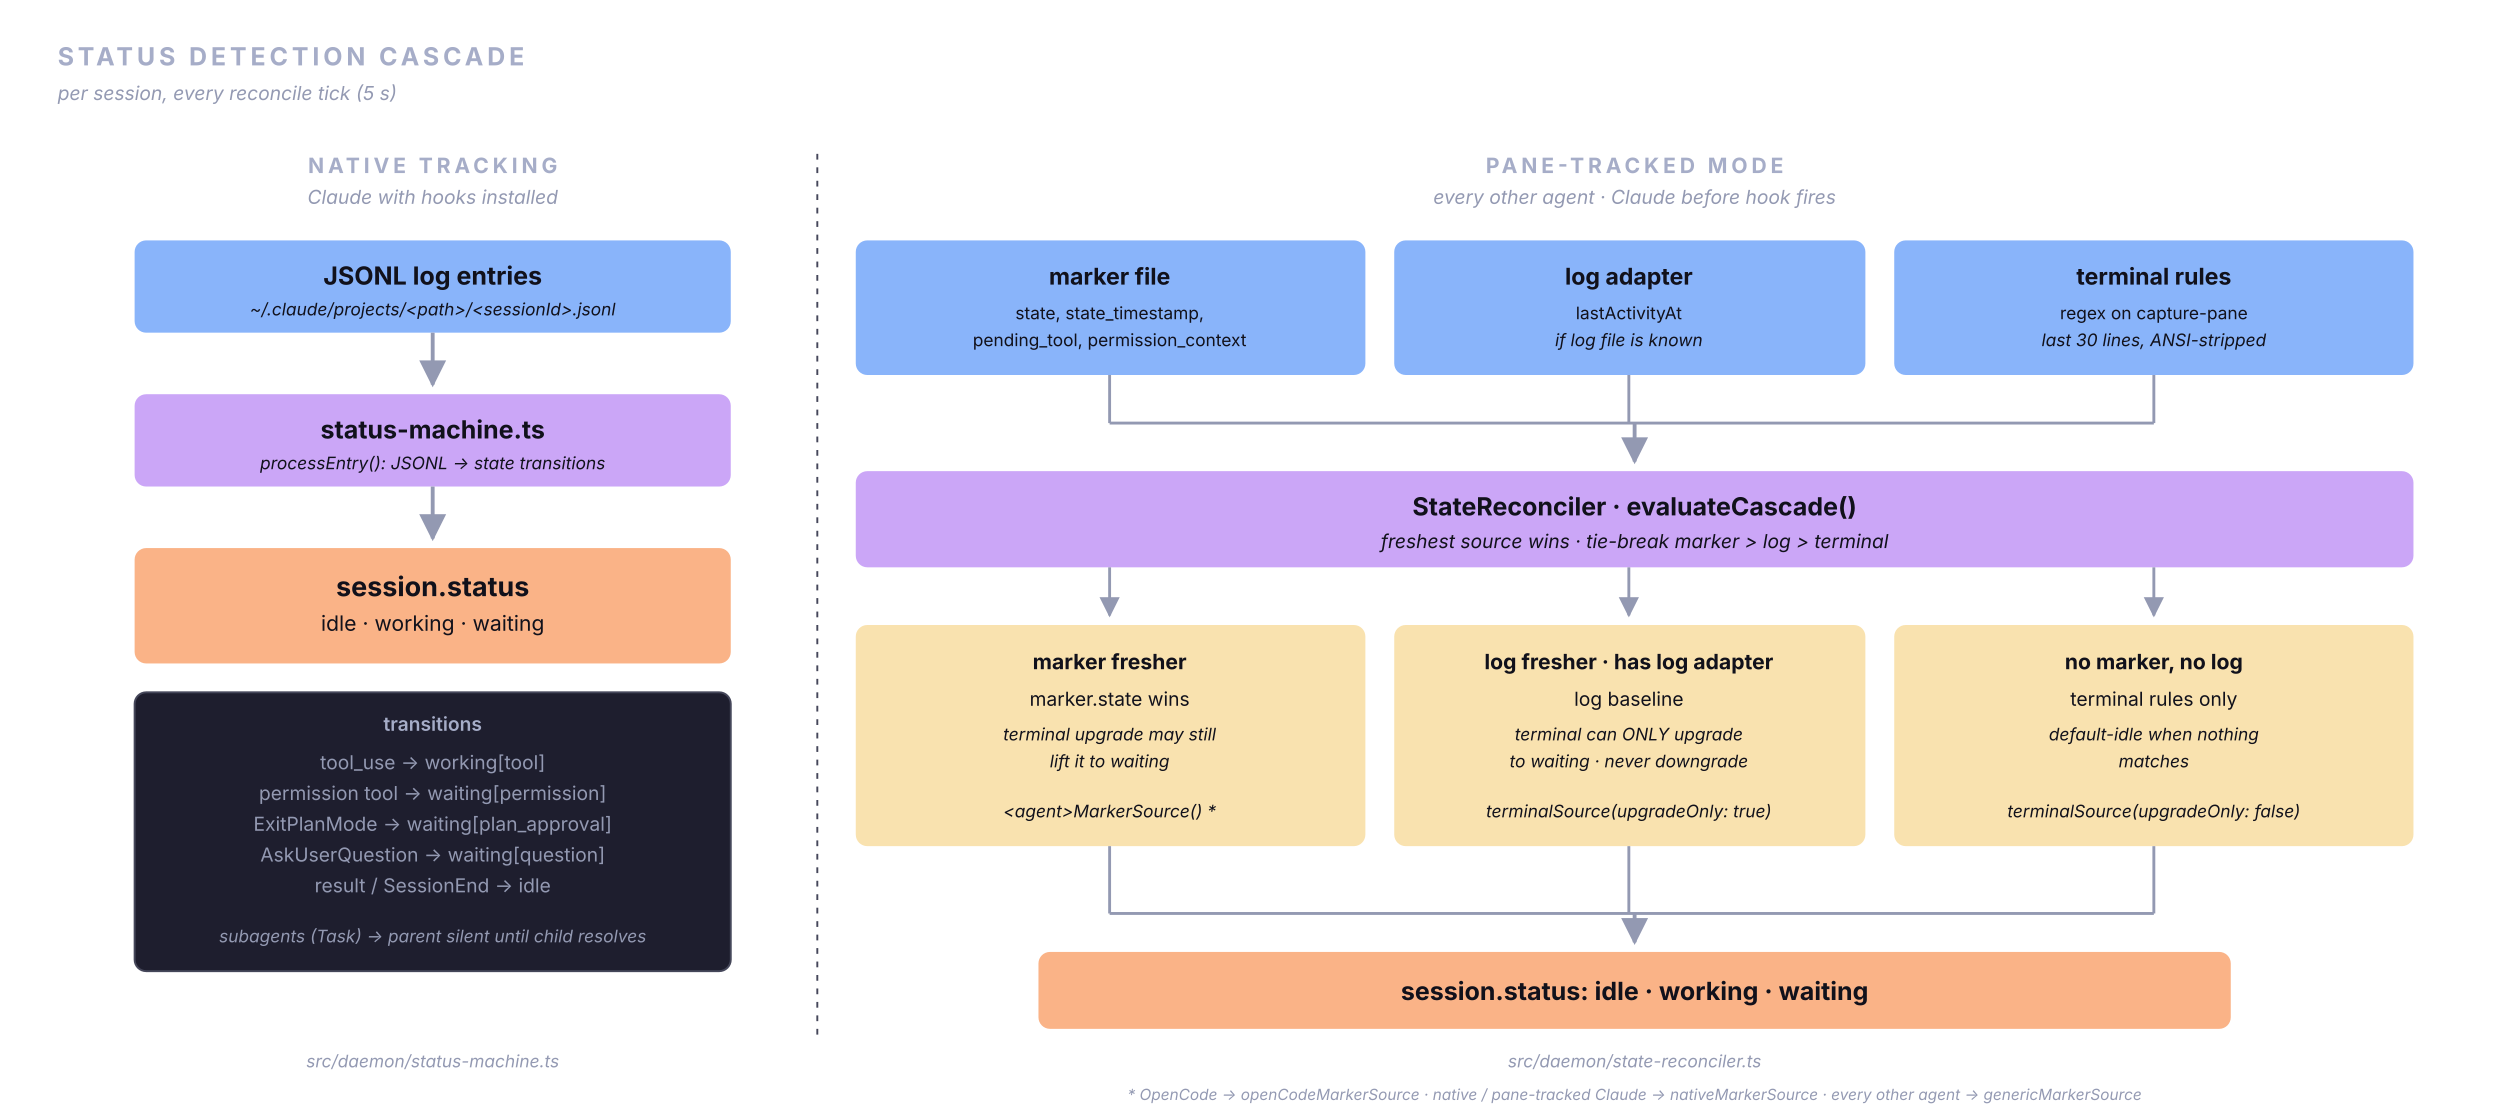
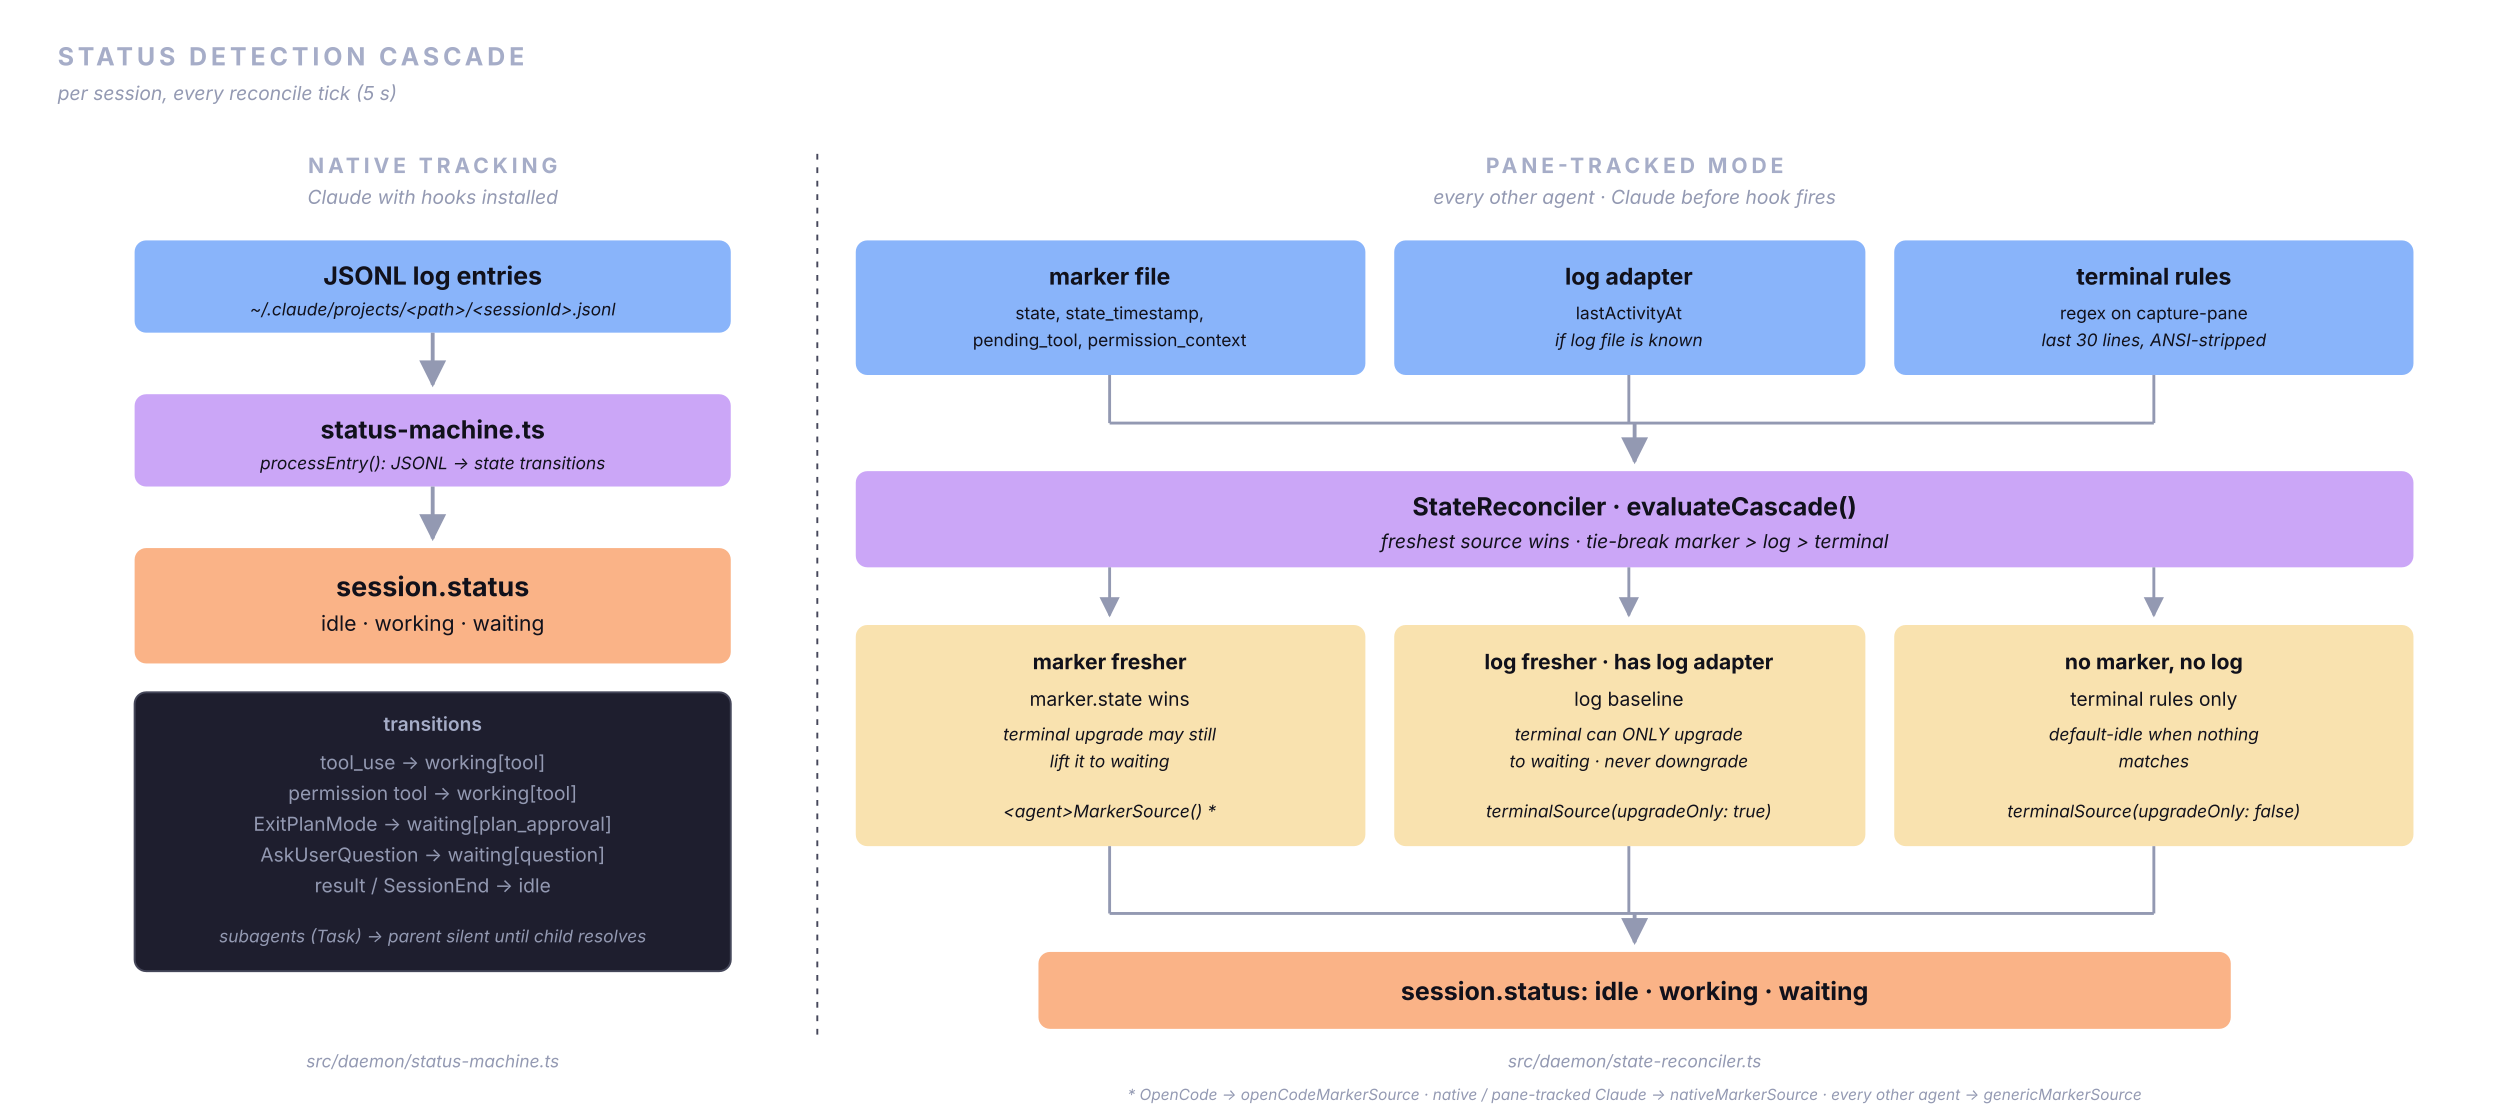
<svg xmlns="http://www.w3.org/2000/svg" viewBox="0 0 1300 580" font-family="ui-sans-serif, system-ui, -apple-system, BlinkMacSystemFont, sans-serif">
  <defs>
    <marker id="arrow" viewBox="0 0 10 10" refX="9" refY="5" markerWidth="7" markerHeight="7" orient="auto-start-reverse">
      <path d="M 0 0 L 10 5 L 0 10 z" fill="#9399B2" />
    </marker>
  </defs>
  <text x="30" y="34" font-size="13" fill="#A6ADC8" font-weight="700" letter-spacing="2">STATUS DETECTION CASCADE</text>
  <text x="30" y="52" font-size="10" fill="#9399B2" font-style="italic">per session, every reconcile tick (5 s)</text>
  <line x1="425" y1="80" x2="425" y2="540" stroke="#45475A" stroke-width="1" stroke-dasharray="3,4" />
  <text x="225" y="90" text-anchor="middle" font-size="11" fill="#A6ADC8" font-weight="700" letter-spacing="2">NATIVE TRACKING</text>
  <text x="225" y="106" text-anchor="middle" font-size="10" fill="#9399B2" font-style="italic">Claude with hooks installed</text>
  <rect x="70" y="125" width="310" height="48" rx="6" fill="#89B4FA" />
  <text x="225" y="148" text-anchor="middle" font-size="13" fill="#11111B" font-weight="700">JSONL log entries</text>
  <text x="225" y="164" text-anchor="middle" font-size="9" fill="#11111B" font-style="italic">~/.claude/projects/&lt;path&gt;/&lt;sessionId&gt;.jsonl</text>
  <line x1="225" y1="173" x2="225" y2="200" stroke="#9399B2" stroke-width="2" marker-end="url(#arrow)" />
  <rect x="70" y="205" width="310" height="48" rx="6" fill="#CBA6F7" />
  <text x="225" y="228" text-anchor="middle" font-size="13" fill="#11111B" font-weight="700">status-machine.ts</text>
  <text x="225" y="244" text-anchor="middle" font-size="9" fill="#11111B" font-style="italic">processEntry(): JSONL → state transitions</text>
  <line x1="225" y1="253" x2="225" y2="280" stroke="#9399B2" stroke-width="2" marker-end="url(#arrow)" />
  <rect x="70" y="285" width="310" height="60" rx="6" fill="#FAB387" />
  <text x="225" y="310" text-anchor="middle" font-size="14" fill="#11111B" font-weight="700">session.status</text>
  <text x="225" y="328" text-anchor="middle" font-size="11" fill="#11111B">idle  ·  working  ·  waiting</text>
  <rect x="70" y="360" width="310" height="145" rx="6" fill="#1E1E2E" stroke="#45475A" stroke-width="1" />
  <text x="225" y="380" text-anchor="middle" font-size="10" fill="#A6ADC8" font-weight="600">transitions</text>
  <text x="225" y="400" text-anchor="middle" font-size="10" fill="#9399B2">tool_use  →  working[tool]</text>
-   <text x="225" y="416" text-anchor="middle" font-size="10" fill="#9399B2">permission tool  →  waiting[permission]</text>
+   <text x="225" y="416" text-anchor="middle" font-size="10" fill="#9399B2">permission tool  →  working[tool]</text>
  <text x="225" y="432" text-anchor="middle" font-size="10" fill="#9399B2">ExitPlanMode  →  waiting[plan_approval]</text>
  <text x="225" y="448" text-anchor="middle" font-size="10" fill="#9399B2">AskUserQuestion  →  waiting[question]</text>
  <text x="225" y="464" text-anchor="middle" font-size="10" fill="#9399B2">result / SessionEnd  →  idle</text>
  <text x="225" y="490" text-anchor="middle" font-size="9" fill="#9399B2" font-style="italic">subagents (Task)  →  parent silent until child resolves</text>
  <text x="225" y="555" text-anchor="middle" font-size="9" fill="#9399B2" font-style="italic">src/daemon/status-machine.ts</text>
  <text x="850" y="90" text-anchor="middle" font-size="11" fill="#A6ADC8" font-weight="700" letter-spacing="2">PANE-TRACKED MODE</text>
  <text x="850" y="106" text-anchor="middle" font-size="10" fill="#9399B2" font-style="italic">every other agent  ·  Claude before hook fires</text>
  <rect x="445" y="125" width="265" height="70" rx="6" fill="#89B4FA" />
  <text x="577" y="148" text-anchor="middle" font-size="12" fill="#11111B" font-weight="700">marker file</text>
  <text x="577" y="166" text-anchor="middle" font-size="9" fill="#11111B">state, state_timestamp,</text>
  <text x="577" y="180" text-anchor="middle" font-size="9" fill="#11111B">pending_tool, permission_context</text>
  <rect x="725" y="125" width="245" height="70" rx="6" fill="#89B4FA" />
  <text x="847" y="148" text-anchor="middle" font-size="12" fill="#11111B" font-weight="700">log adapter</text>
  <text x="847" y="166" text-anchor="middle" font-size="9" fill="#11111B">lastActivityAt</text>
  <text x="847" y="180" text-anchor="middle" font-size="9" fill="#11111B" font-style="italic">if log file is known</text>
  <rect x="985" y="125" width="270" height="70" rx="6" fill="#89B4FA" />
  <text x="1120" y="148" text-anchor="middle" font-size="12" fill="#11111B" font-weight="700">terminal rules</text>
  <text x="1120" y="166" text-anchor="middle" font-size="9" fill="#11111B">regex on capture-pane</text>
  <text x="1120" y="180" text-anchor="middle" font-size="9" fill="#11111B" font-style="italic">last 30 lines, ANSI-stripped</text>
  <line x1="577" y1="195" x2="577" y2="220" stroke="#9399B2" stroke-width="1.5" />
  <line x1="847" y1="195" x2="847" y2="220" stroke="#9399B2" stroke-width="1.5" />
  <line x1="1120" y1="195" x2="1120" y2="220" stroke="#9399B2" stroke-width="1.5" />
  <line x1="577" y1="220" x2="1120" y2="220" stroke="#9399B2" stroke-width="1.5" />
  <line x1="850" y1="220" x2="850" y2="240" stroke="#9399B2" stroke-width="2" marker-end="url(#arrow)" />
  <rect x="445" y="245" width="810" height="50" rx="6" fill="#CBA6F7" />
  <text x="850" y="268" text-anchor="middle" font-size="13" fill="#11111B" font-weight="700">StateReconciler  ·  evaluateCascade()</text>
  <text x="850" y="285" text-anchor="middle" font-size="10" fill="#11111B" font-style="italic">freshest source wins  ·  tie-break marker &gt; log &gt; terminal</text>
  <line x1="577" y1="295" x2="577" y2="320" stroke="#9399B2" stroke-width="1.5" marker-end="url(#arrow)" />
  <line x1="847" y1="295" x2="847" y2="320" stroke="#9399B2" stroke-width="1.5" marker-end="url(#arrow)" />
  <line x1="1120" y1="295" x2="1120" y2="320" stroke="#9399B2" stroke-width="1.5" marker-end="url(#arrow)" />
  <rect x="445" y="325" width="265" height="115" rx="6" fill="#F9E2AF" />
  <text x="577" y="348" text-anchor="middle" font-size="11" fill="#11111B" font-weight="700">marker fresher</text>
  <text x="577" y="367" text-anchor="middle" font-size="10" fill="#11111B">marker.state wins</text>
  <text x="577" y="385" text-anchor="middle" font-size="9" fill="#11111B" font-style="italic">terminal upgrade may still</text>
  <text x="577" y="399" text-anchor="middle" font-size="9" fill="#11111B" font-style="italic">lift it to waiting</text>
  <text x="577" y="425" text-anchor="middle" font-size="9" fill="#11111B" font-style="italic">&lt;agent&gt;MarkerSource()  *</text>
  <rect x="725" y="325" width="245" height="115" rx="6" fill="#F9E2AF" />
  <text x="847" y="348" text-anchor="middle" font-size="11" fill="#11111B" font-weight="700">log fresher  ·  has log adapter</text>
  <text x="847" y="367" text-anchor="middle" font-size="10" fill="#11111B">log baseline</text>
  <text x="847" y="385" text-anchor="middle" font-size="9" fill="#11111B" font-style="italic">terminal can ONLY upgrade</text>
  <text x="847" y="399" text-anchor="middle" font-size="9" fill="#11111B" font-style="italic">to waiting · never downgrade</text>
  <text x="847" y="425" text-anchor="middle" font-size="9" fill="#11111B" font-style="italic">terminalSource(upgradeOnly: true)</text>
  <rect x="985" y="325" width="270" height="115" rx="6" fill="#F9E2AF" />
  <text x="1120" y="348" text-anchor="middle" font-size="11" fill="#11111B" font-weight="700">no marker, no log</text>
  <text x="1120" y="367" text-anchor="middle" font-size="10" fill="#11111B">terminal rules only</text>
  <text x="1120" y="385" text-anchor="middle" font-size="9" fill="#11111B" font-style="italic">default-idle when nothing</text>
  <text x="1120" y="399" text-anchor="middle" font-size="9" fill="#11111B" font-style="italic">matches</text>
  <text x="1120" y="425" text-anchor="middle" font-size="9" fill="#11111B" font-style="italic">terminalSource(upgradeOnly: false)</text>
  <line x1="577" y1="440" x2="577" y2="475" stroke="#9399B2" stroke-width="1.5" />
  <line x1="847" y1="440" x2="847" y2="475" stroke="#9399B2" stroke-width="1.5" />
  <line x1="1120" y1="440" x2="1120" y2="475" stroke="#9399B2" stroke-width="1.5" />
  <line x1="577" y1="475" x2="1120" y2="475" stroke="#9399B2" stroke-width="1.5" />
  <line x1="850" y1="475" x2="850" y2="490" stroke="#9399B2" stroke-width="2" marker-end="url(#arrow)" />
  <rect x="540" y="495" width="620" height="40" rx="6" fill="#FAB387" />
  <text x="850" y="520" text-anchor="middle" font-size="13" fill="#11111B" font-weight="700">session.status:  idle  ·  working  ·  waiting</text>
  <text x="850" y="555" text-anchor="middle" font-size="9" fill="#9399B2" font-style="italic">src/daemon/state-reconciler.ts</text>
  <text x="850" y="572" text-anchor="middle" font-size="8" fill="#9399B2" font-style="italic">* OpenCode → openCodeMarkerSource · native / pane-tracked Claude → nativeMarkerSource · every other agent → genericMarkerSource</text>
</svg>
